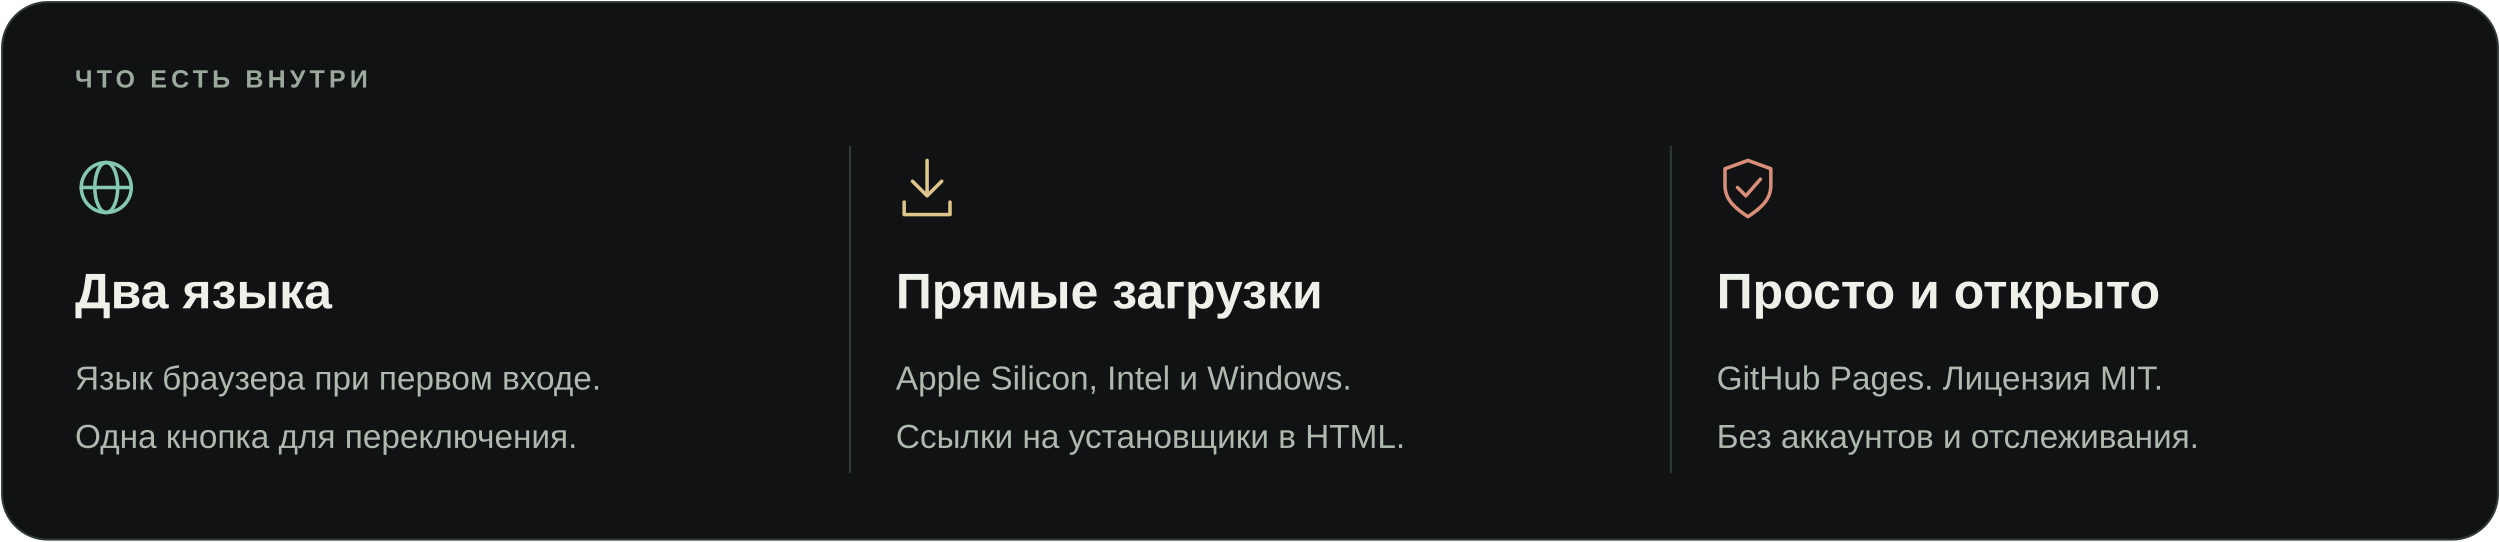
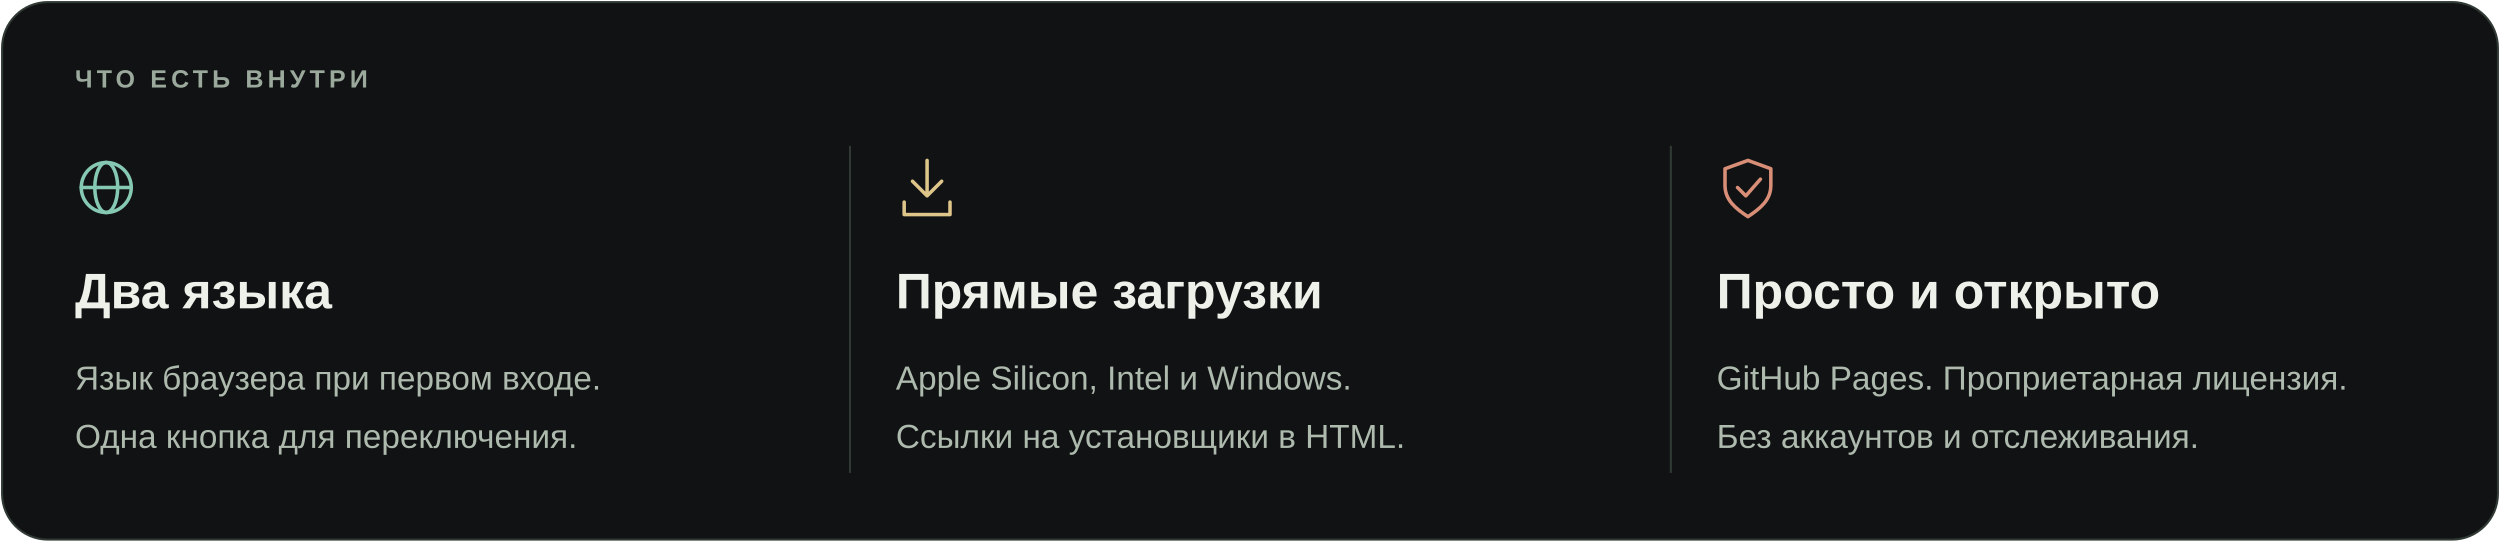
<svg xmlns="http://www.w3.org/2000/svg" width="1200" height="260" viewBox="0 0 1200 260" role="img" aria-labelledby="title desc">
  <rect x="1" y="1" width="1198" height="258" rx="22" fill="#101213" stroke="#303933" />
  <g font-family="Arial, Helvetica, sans-serif">
    <text x="36" y="42" font-size="12" fill="#9ba99d" font-weight="600" letter-spacing="2">ЧТО ЕСТЬ ВНУТРИ</text>
    <g transform="translate(36 75)" fill="none" stroke="#86c9b2" stroke-width="1.7" stroke-linecap="round" stroke-linejoin="round">
      <circle cx="15" cy="15" r="12" />
      <ellipse cx="15" cy="15" rx="5.5" ry="12" />
      <path d="M3 15h24" />
    </g>
    <text x="36" y="148" font-size="24" fill="#edf1e9" font-weight="600">Два языка</text>
    <text x="36" y="187" font-size="16" fill="#aebaae" font-weight="400">Язык браузера при первом входе.</text>
    <text x="36" y="215" font-size="16" fill="#aebaae" font-weight="400">Одна кнопка для переключения.</text>
    <path d="M408 70v157" stroke="#303a33" />
    <g transform="translate(430 75)" fill="none" stroke="#dec58a" stroke-width="1.7" stroke-linecap="round" stroke-linejoin="round">
      <path d="M15 2v17m-7-7 7 7 7-7M4 22v6h22v-6" />
    </g>
    <text x="430" y="148" font-size="24" fill="#edf1e9" font-weight="600">Прямые загрузки</text>
    <text x="430" y="187" font-size="16" fill="#aebaae" font-weight="400">Apple Silicon, Intel и Windows.</text>
    <text x="430" y="215" font-size="16" fill="#aebaae" font-weight="400">Ссылки на установщики в HTML.</text>
    <path d="M802 70v157" stroke="#303a33" />
    <g transform="translate(824 75)" fill="none" stroke="#d98f77" stroke-width="1.7" stroke-linecap="round" stroke-linejoin="round">
      <path d="m15 2 11 4v8c0 7-5 11-11 15C9 25 4 21 4 14V6Z" />
      <path d="m10 15 4 4 7-8" />
    </g>
    <text x="824" y="148" font-size="24" fill="#edf1e9" font-weight="600">Просто и открыто</text>
-     <text x="824" y="187" font-size="16" fill="#aebaae" font-weight="400">GitHub Pages. Лицензия MIT.</text>
+     <text x="824" y="187" font-size="16" fill="#aebaae" font-weight="400">GitHub Pages. Проприетарная лицензия.</text>
    <text x="824" y="215" font-size="16" fill="#aebaae" font-weight="400">Без аккаунтов и отслеживания.</text>
  </g>
</svg>
